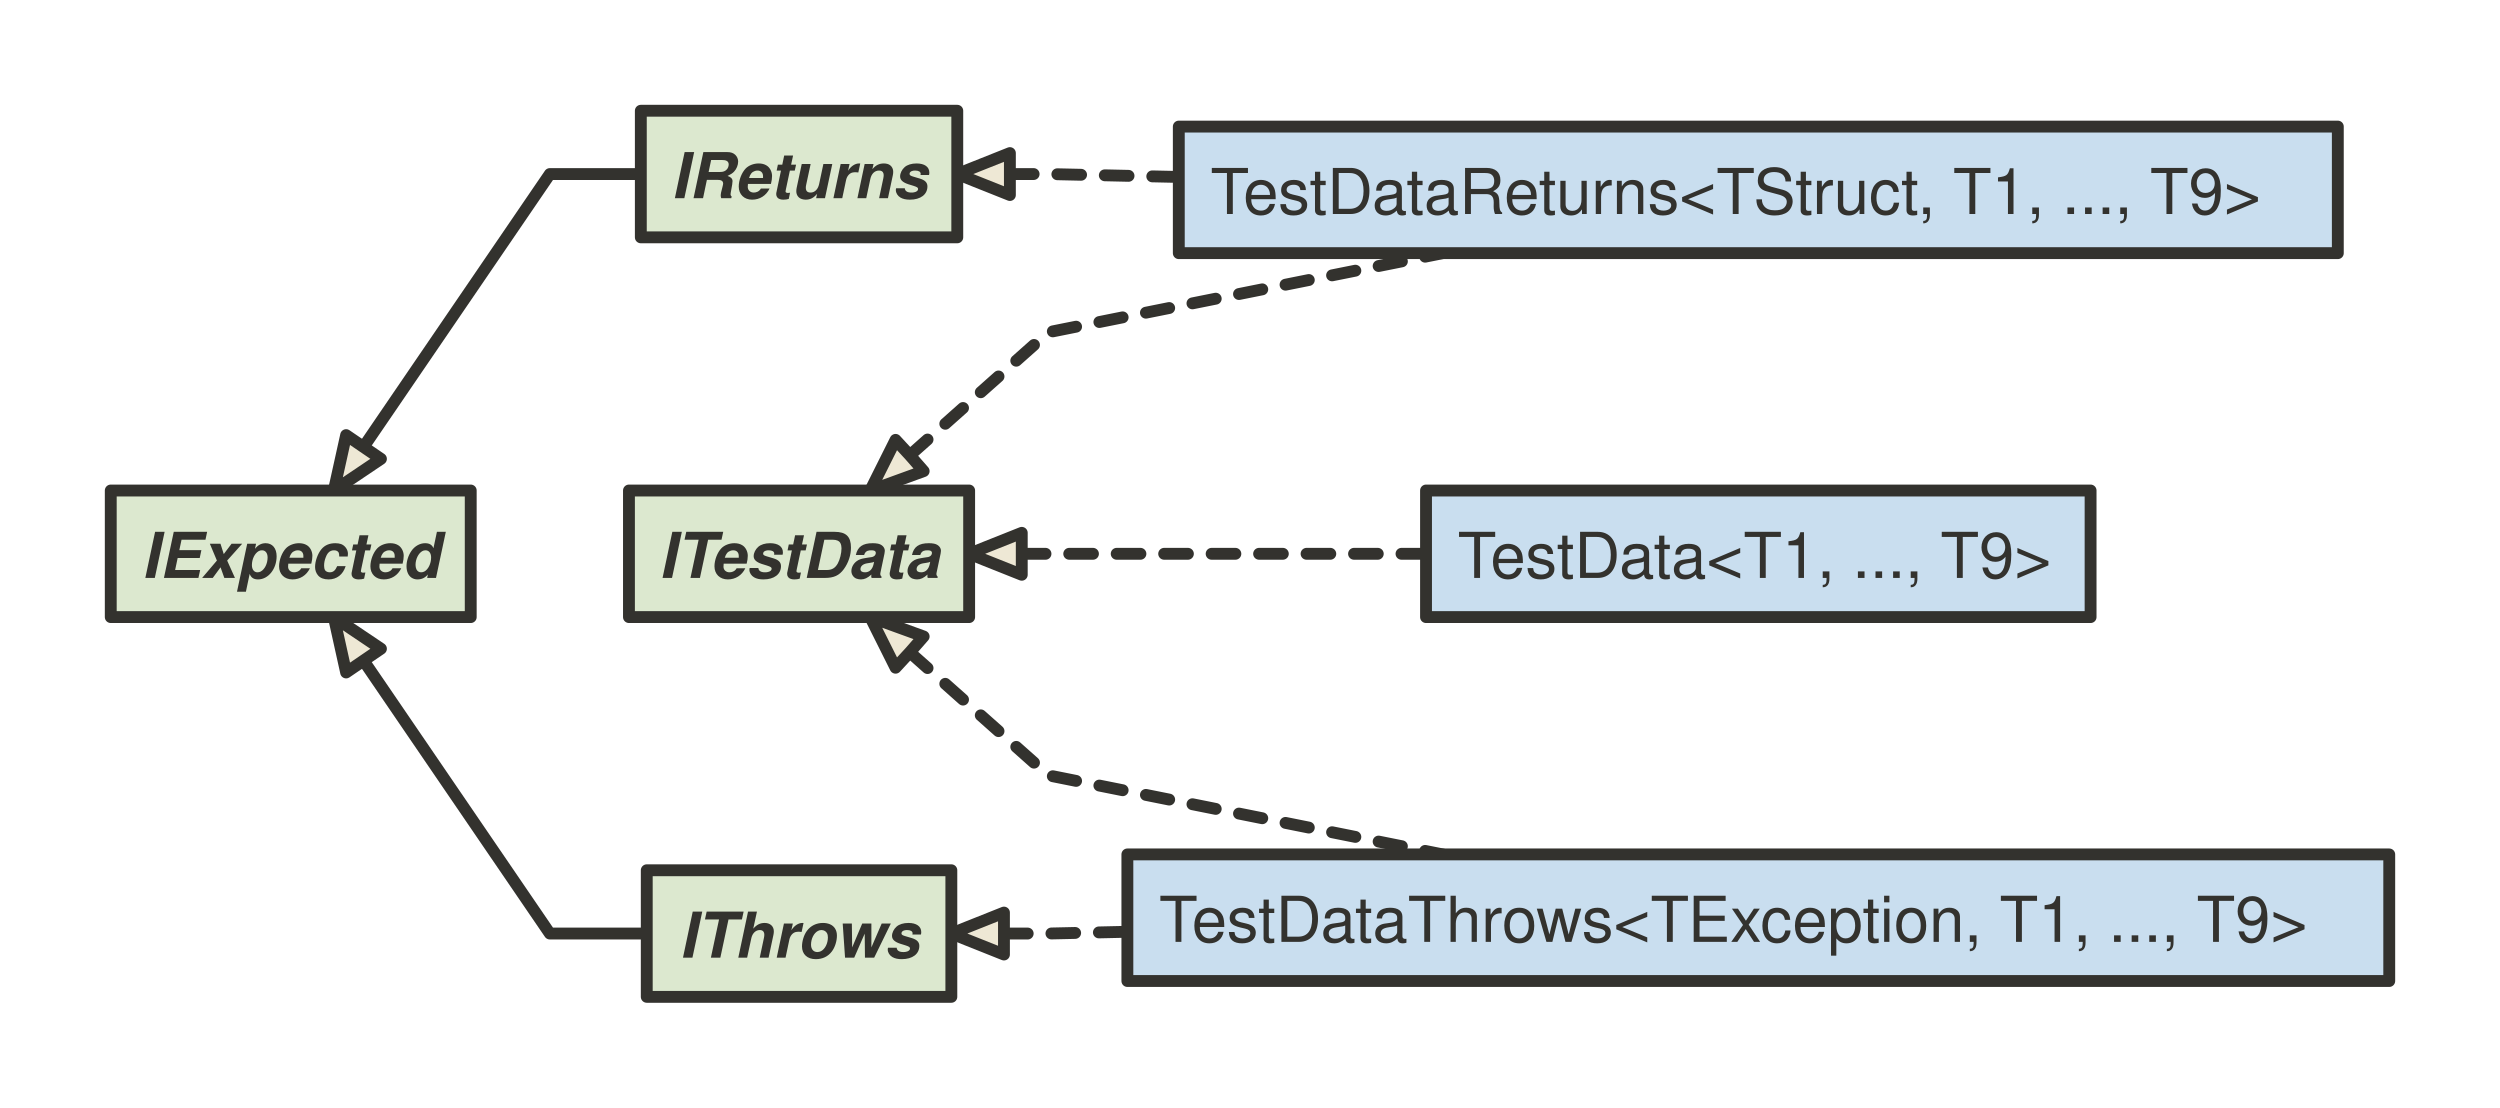
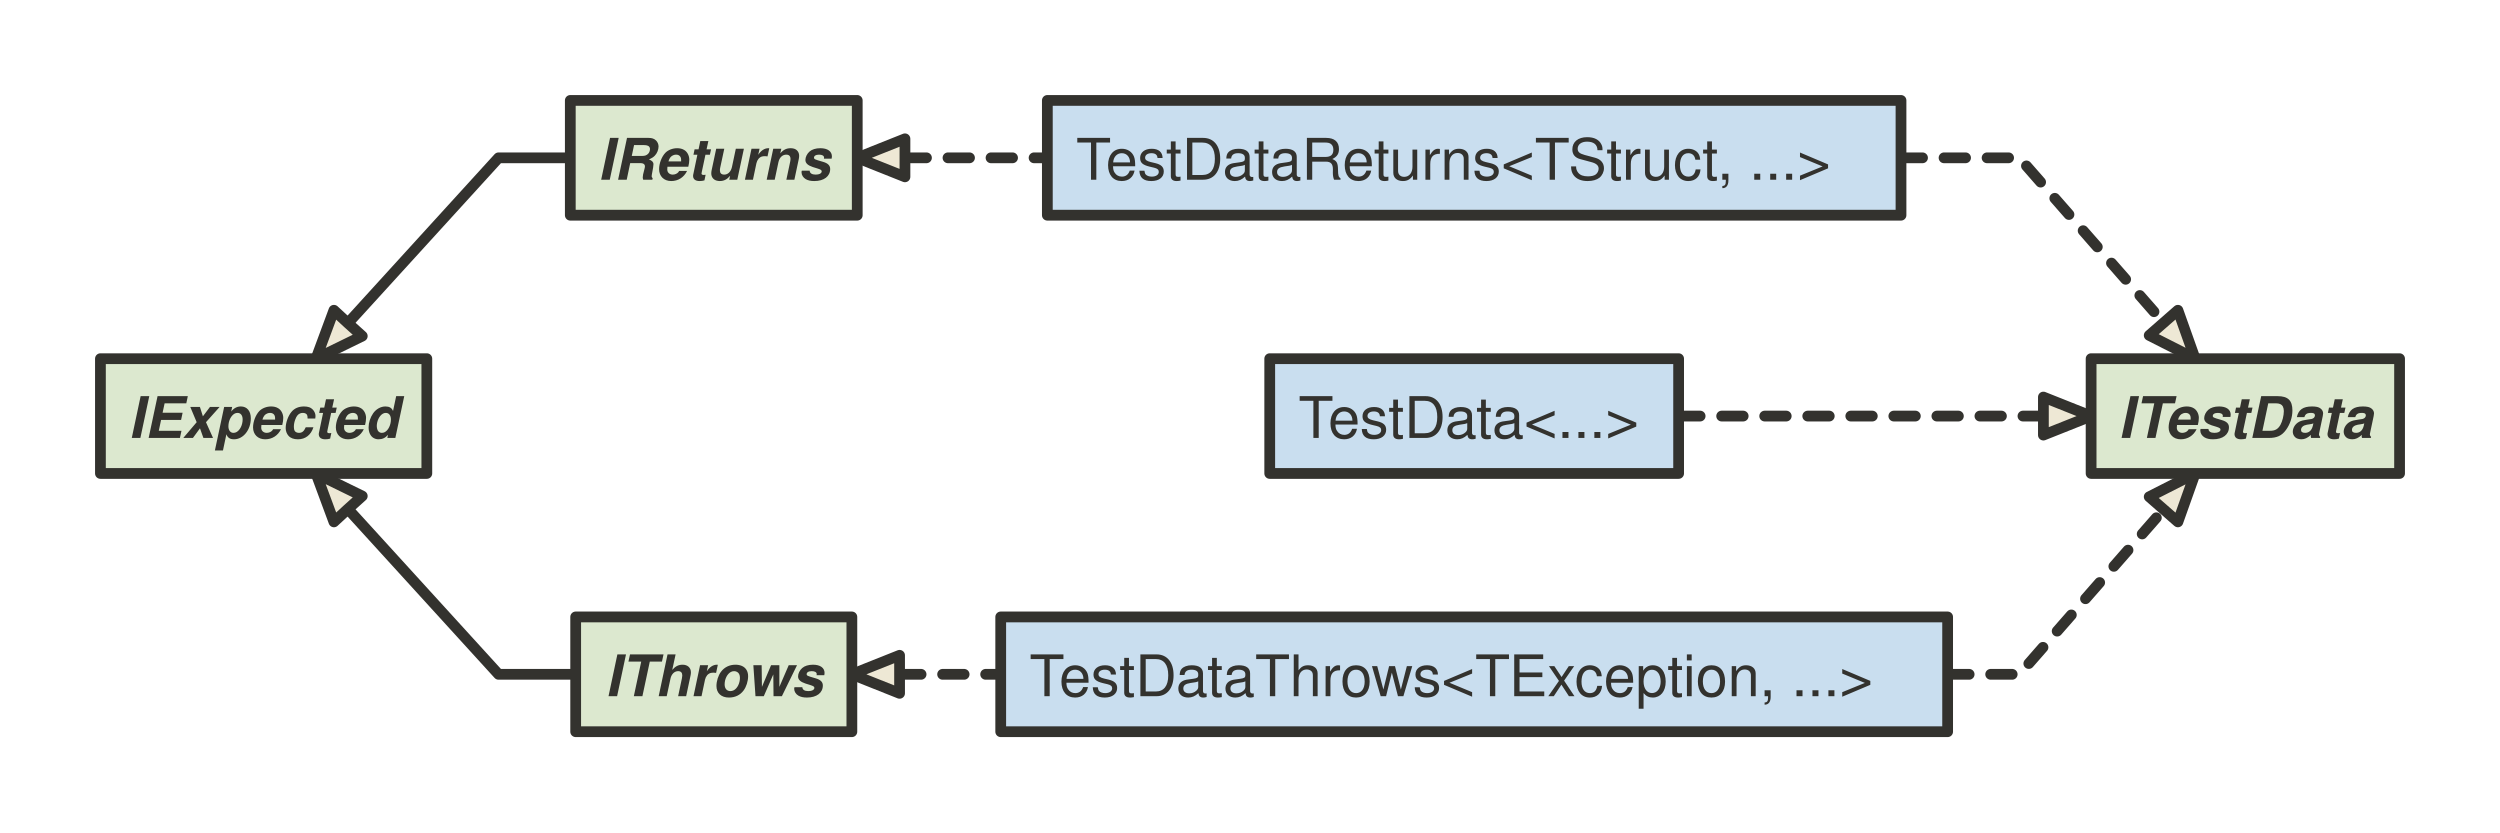
- <svg xmlns="http://www.w3.org/2000/svg" version="1.1" baseProfile="full" width="632.0" height="280.0" viewBox="0 0 632 280">
+ <svg xmlns="http://www.w3.org/2000/svg" version="1.1" baseProfile="full" width="697.0" height="232.0" viewBox="0 0 697 232">
  <g stroke-width="1.0" text-align="left" font="12pt Helvetica, Arial, sans-serif" font-size="12pt" font-family="Helvetica" font-weight="bold" font-style="normal">
    <g font-family="Helvetica" font-size="12pt" font-weight="bold" font-style="normal" stroke-width="3.0" stroke-linejoin="round" stroke-linecap="round" stroke="#33322E">
      <g stroke="transparent" fill="transparent">
-         <rect x="0.0" y="0.0" height="280.0" width="632.0" stroke="none" />
+         <rect x="0.0" y="0.0" height="232.0" width="697.0" stroke="none" />
      </g>
      <g transform="translate(8, 8)" fill="#33322E">
        <g transform="translate(20, 20)" fill="#eee8d5" font-family="Helvetica" font-size="12pt" font-weight="normal" font-style="normal">
-           <path d="M63.9 85.0 L111 16 L134 16 L134.0 16.0 " fill="none" />
-           <path d="M59.5 82.0 L63.9 85.0 L68.3 88.0 L56.4 96.0 Z" />
+           <path d="M69.0 62.1 L111 16 L131 16 L131.0 16.0 " fill="none" />
+           <path d="M65.1 58.5 L69.0 62.1 L73.0 65.7 L60.1 72.0 Z" />
          <g stroke-dasharray="6 6">
-             <path d="M227.3 16.0 L237 16 L270 16.735 L270.0 16.7 " fill="none" />
+             <path d="M224.3 16.0 L231 16 L264 16 L264.0 16.0 " fill="none" />
          </g>
-           <path d="M227.3 10.7 L227.3 16.0 L227.3 21.3 L214.0 16.0 Z" />
+           <path d="M224.3 10.7 L224.3 16.0 L224.3 21.3 L211.0 16.0 Z" />
          <g stroke-dasharray="6 6">
-             <path d="M202.0 87.1 L237 56 L336.722 36 L336.7 36.0 " fill="none" />
+             <path d="M502.0 16.0 L535 16 L575.22 61.966 L575.2 62.0 " fill="none" />
          </g>
-           <path d="M198.4 83.2 L202.0 87.1 L205.5 91.1 L192.0 96.0 Z" />
+           <path d="M571.2 65.5 L575.2 62.0 L579.2 58.5 L584.0 72.0 Z" />
          <g stroke-dasharray="6 6">
-             <path d="M230.3 112.0 L237 112 L332.5 112 L332.5 112.0 " fill="none" />
+             <path d="M440.0 88.0 L535 88 L541.667 88 L541.7 88.0 " fill="none" />
          </g>
-           <path d="M230.3 106.7 L230.3 112.0 L230.3 117.3 L217.0 112.0 Z" />
-           <path d="M63.9 139.0 L111 208 L135.5 208 L135.5 208.0 " fill="none" />
-           <path d="M68.3 136.0 L63.9 139.0 L59.5 142.0 L56.4 128.0 Z" />
+           <path d="M541.7 93.3 L541.7 88.0 L541.7 82.7 L555.0 88.0 Z" />
          <g stroke-dasharray="6 6">
-             <path d="M225.8 208.0 L237 208 L257 207.554 L257.0 207.6 " fill="none" />
+             <path d="M515.0 160.0 L535 160 L575.22 114.034 L575.2 114.0 " fill="none" />
          </g>
-           <path d="M225.8 202.7 L225.8 208.0 L225.8 213.3 L212.5 208.0 Z" />
+           <path d="M579.2 117.5 L575.2 114.0 L571.2 110.5 L584.0 104.0 Z" />
+           <path d="M69.0 113.9 L111 160 L132.5 160 L132.5 160.0 " fill="none" />
+           <path d="M73.0 110.3 L69.0 113.9 L65.1 117.5 L60.1 104.0 Z" />
          <g stroke-dasharray="6 6">
-             <path d="M202.0 136.9 L237 168 L336.722 188 L336.7 188.0 " fill="none" />
+             <path d="M222.8 160.0 L231 160 L251 160 L251.0 160.0 " fill="none" />
          </g>
-           <path d="M205.5 132.9 L202.0 136.9 L198.4 140.8 L192.0 128.0 Z" />
+           <path d="M222.8 154.7 L222.8 160.0 L222.8 165.3 L209.5 160.0 Z" />
          <g data-name="IExpected">
            <g fill="#DCE8CF" stroke="#33322E" data-name="IExpected">
-               <rect x="0.0" y="96.0" height="32.0" width="91.0" data-name="IExpected" />
+               <rect x="0.0" y="72.0" height="32.0" width="91.0" data-name="IExpected" />
            </g>
-             <g transform="translate(0, 96)" font-family="Helvetica" font-size="12pt" font-weight="bold" font-style="italic" data-name="IExpected" data-compartment="0">
+             <g transform="translate(0, 72)" font-family="Helvetica" font-size="12pt" font-weight="bold" font-style="italic" data-name="IExpected" data-compartment="0">
              <g transform="translate(8, 8)" fill="#33322E" text-align="center" data-name="IExpected" data-compartment="0">
                <text x="37.5" y="14.1" stroke="none" text-anchor="middle" data-name="IExpected" data-compartment="0">IExpected</text>
              </g>
            </g>
          </g>
          <g data-name="IReturns">
            <g fill="#DCE8CF" stroke="#33322E" data-name="IReturns">
-               <rect x="134.0" y="0.0" height="32.0" width="80.0" data-name="IReturns" />
+               <rect x="131.0" y="0.0" height="32.0" width="80.0" data-name="IReturns" />
            </g>
-             <g transform="translate(134, 0)" font-family="Helvetica" font-size="12pt" font-weight="bold" font-style="italic" data-name="IReturns" data-compartment="0">
+             <g transform="translate(131, 0)" font-family="Helvetica" font-size="12pt" font-weight="bold" font-style="italic" data-name="IReturns" data-compartment="0">
              <g transform="translate(8, 8)" fill="#33322E" text-align="center" data-name="IReturns" data-compartment="0">
                <text x="32.0" y="14.1" stroke="none" text-anchor="middle" data-name="IReturns" data-compartment="0">IReturns</text>
              </g>
            </g>
          </g>
-           <g data-name="TestDataReturns&lt;TStruct, T1, ..., T9&gt;">
-             <g fill="#C9DEEF" stroke="#33322E" data-name="TestDataReturns&lt;TStruct, T1, ..., T9&gt;">
-               <rect x="270.0" y="4.0" height="32.0" width="293.0" data-name="TestDataReturns&lt;TStruct, T1, ..., T9&gt;" />
+           <g data-name="TestDataReturns&lt;TStruct, ...&gt;">
+             <g fill="#C9DEEF" stroke="#33322E" data-name="TestDataReturns&lt;TStruct, ...&gt;">
+               <rect x="264.0" y="0.0" height="32.0" width="238.0" data-name="TestDataReturns&lt;TStruct, ...&gt;" />
            </g>
-             <g transform="translate(270, 4)" font-family="Helvetica" font-size="12pt" font-weight="normal" font-style="normal" data-name="TestDataReturns&lt;TStruct, T1, ..., T9&gt;" data-compartment="0">
-               <g transform="translate(8, 8)" fill="#33322E" text-align="left" data-name="TestDataReturns&lt;TStruct, T1, ..., T9&gt;" data-compartment="0">
-                 <text x="0.0" y="14.1" stroke="none" data-name="TestDataReturns&lt;TStruct, T1, ..., T9&gt;" data-compartment="0">TestDataReturns&lt;TStruct, T1, ..., T9&gt;</text>
+             <g transform="translate(264, 0)" font-family="Helvetica" font-size="12pt" font-weight="normal" font-style="normal" data-name="TestDataReturns&lt;TStruct, ...&gt;" data-compartment="0">
+               <g transform="translate(8, 8)" fill="#33322E" text-align="left" data-name="TestDataReturns&lt;TStruct, ...&gt;" data-compartment="0">
+                 <text x="0.0" y="14.1" stroke="none" data-name="TestDataReturns&lt;TStruct, ...&gt;" data-compartment="0">TestDataReturns&lt;TStruct, ...&gt;</text>
              </g>
            </g>
          </g>
          <g data-name="ITestData">
            <g fill="#DCE8CF" stroke="#33322E" data-name="ITestData">
-               <rect x="131.0" y="96.0" height="32.0" width="86.0" data-name="ITestData" />
+               <rect x="555.0" y="72.0" height="32.0" width="86.0" data-name="ITestData" />
            </g>
-             <g transform="translate(131, 96)" font-family="Helvetica" font-size="12pt" font-weight="bold" font-style="italic" data-name="ITestData" data-compartment="0">
+             <g transform="translate(555, 72)" font-family="Helvetica" font-size="12pt" font-weight="bold" font-style="italic" data-name="ITestData" data-compartment="0">
              <g transform="translate(8, 8)" fill="#33322E" text-align="center" data-name="ITestData" data-compartment="0">
                <text x="35.0" y="14.1" stroke="none" text-anchor="middle" data-name="ITestData" data-compartment="0">ITestData</text>
              </g>
            </g>
          </g>
-           <g data-name="TestData&lt;T1, ..., T9&gt;">
-             <g fill="#C9DEEF" stroke="#33322E" data-name="TestData&lt;T1, ..., T9&gt;">
-               <rect x="332.5" y="96.0" height="32.0" width="168.0" data-name="TestData&lt;T1, ..., T9&gt;" />
+           <g data-name="TestData&lt;...&gt;">
+             <g fill="#C9DEEF" stroke="#33322E" data-name="TestData&lt;...&gt;">
+               <rect x="326.0" y="72.0" height="32.0" width="114.0" data-name="TestData&lt;...&gt;" />
            </g>
-             <g transform="translate(332.5, 96)" font-family="Helvetica" font-size="12pt" font-weight="normal" font-style="normal" data-name="TestData&lt;T1, ..., T9&gt;" data-compartment="0">
-               <g transform="translate(8, 8)" fill="#33322E" text-align="left" data-name="TestData&lt;T1, ..., T9&gt;" data-compartment="0">
-                 <text x="0.0" y="14.1" stroke="none" data-name="TestData&lt;T1, ..., T9&gt;" data-compartment="0">TestData&lt;T1, ..., T9&gt;</text>
+             <g transform="translate(326, 72)" font-family="Helvetica" font-size="12pt" font-weight="normal" font-style="normal" data-name="TestData&lt;...&gt;" data-compartment="0">
+               <g transform="translate(8, 8)" fill="#33322E" text-align="left" data-name="TestData&lt;...&gt;" data-compartment="0">
+                 <text x="0.0" y="14.1" stroke="none" data-name="TestData&lt;...&gt;" data-compartment="0">TestData&lt;...&gt;</text>
+               </g>
+             </g>
+           </g>
+           <g data-name="TestDataThrows&lt;TException, ...&gt;">
+             <g fill="#C9DEEF" stroke="#33322E" data-name="TestDataThrows&lt;TException, ...&gt;">
+               <rect x="251.0" y="144.0" height="32.0" width="264.0" data-name="TestDataThrows&lt;TException, ...&gt;" />
+             </g>
+             <g transform="translate(251, 144)" font-family="Helvetica" font-size="12pt" font-weight="normal" font-style="normal" data-name="TestDataThrows&lt;TException, ...&gt;" data-compartment="0">
+               <g transform="translate(8, 8)" fill="#33322E" text-align="left" data-name="TestDataThrows&lt;TException, ...&gt;" data-compartment="0">
+                 <text x="0.0" y="14.1" stroke="none" data-name="TestDataThrows&lt;TException, ...&gt;" data-compartment="0">TestDataThrows&lt;TException, ...&gt;</text>
              </g>
            </g>
          </g>
          <g data-name="IThrows">
            <g fill="#DCE8CF" stroke="#33322E" data-name="IThrows">
-               <rect x="135.5" y="192.0" height="32.0" width="77.0" data-name="IThrows" />
+               <rect x="132.5" y="144.0" height="32.0" width="77.0" data-name="IThrows" />
            </g>
-             <g transform="translate(135.5, 192)" font-family="Helvetica" font-size="12pt" font-weight="bold" font-style="italic" data-name="IThrows" data-compartment="0">
+             <g transform="translate(132.5, 144)" font-family="Helvetica" font-size="12pt" font-weight="bold" font-style="italic" data-name="IThrows" data-compartment="0">
              <g transform="translate(8, 8)" fill="#33322E" text-align="center" data-name="IThrows" data-compartment="0">
                <text x="30.5" y="14.1" stroke="none" text-anchor="middle" data-name="IThrows" data-compartment="0">IThrows</text>
-               </g>
-             </g>
-           </g>
-           <g data-name="TestDataThrows&lt;TException, T1, ..., T9&gt;">
-             <g fill="#C9DEEF" stroke="#33322E" data-name="TestDataThrows&lt;TException, T1, ..., T9&gt;">
-               <rect x="257.0" y="188.0" height="32.0" width="319.0" data-name="TestDataThrows&lt;TException, T1, ..., T9&gt;" />
-             </g>
-             <g transform="translate(257, 188)" font-family="Helvetica" font-size="12pt" font-weight="normal" font-style="normal" data-name="TestDataThrows&lt;TException, T1, ..., T9&gt;" data-compartment="0">
-               <g transform="translate(8, 8)" fill="#33322E" text-align="left" data-name="TestDataThrows&lt;TException, T1, ..., T9&gt;" data-compartment="0">
-                 <text x="0.0" y="14.1" stroke="none" data-name="TestDataThrows&lt;TException, T1, ..., T9&gt;" data-compartment="0">TestDataThrows&lt;TException, T1, ..., T9&gt;</text>
              </g>
            </g>
          </g>
        </g>
      </g>
    </g>
  </g>
</svg>
